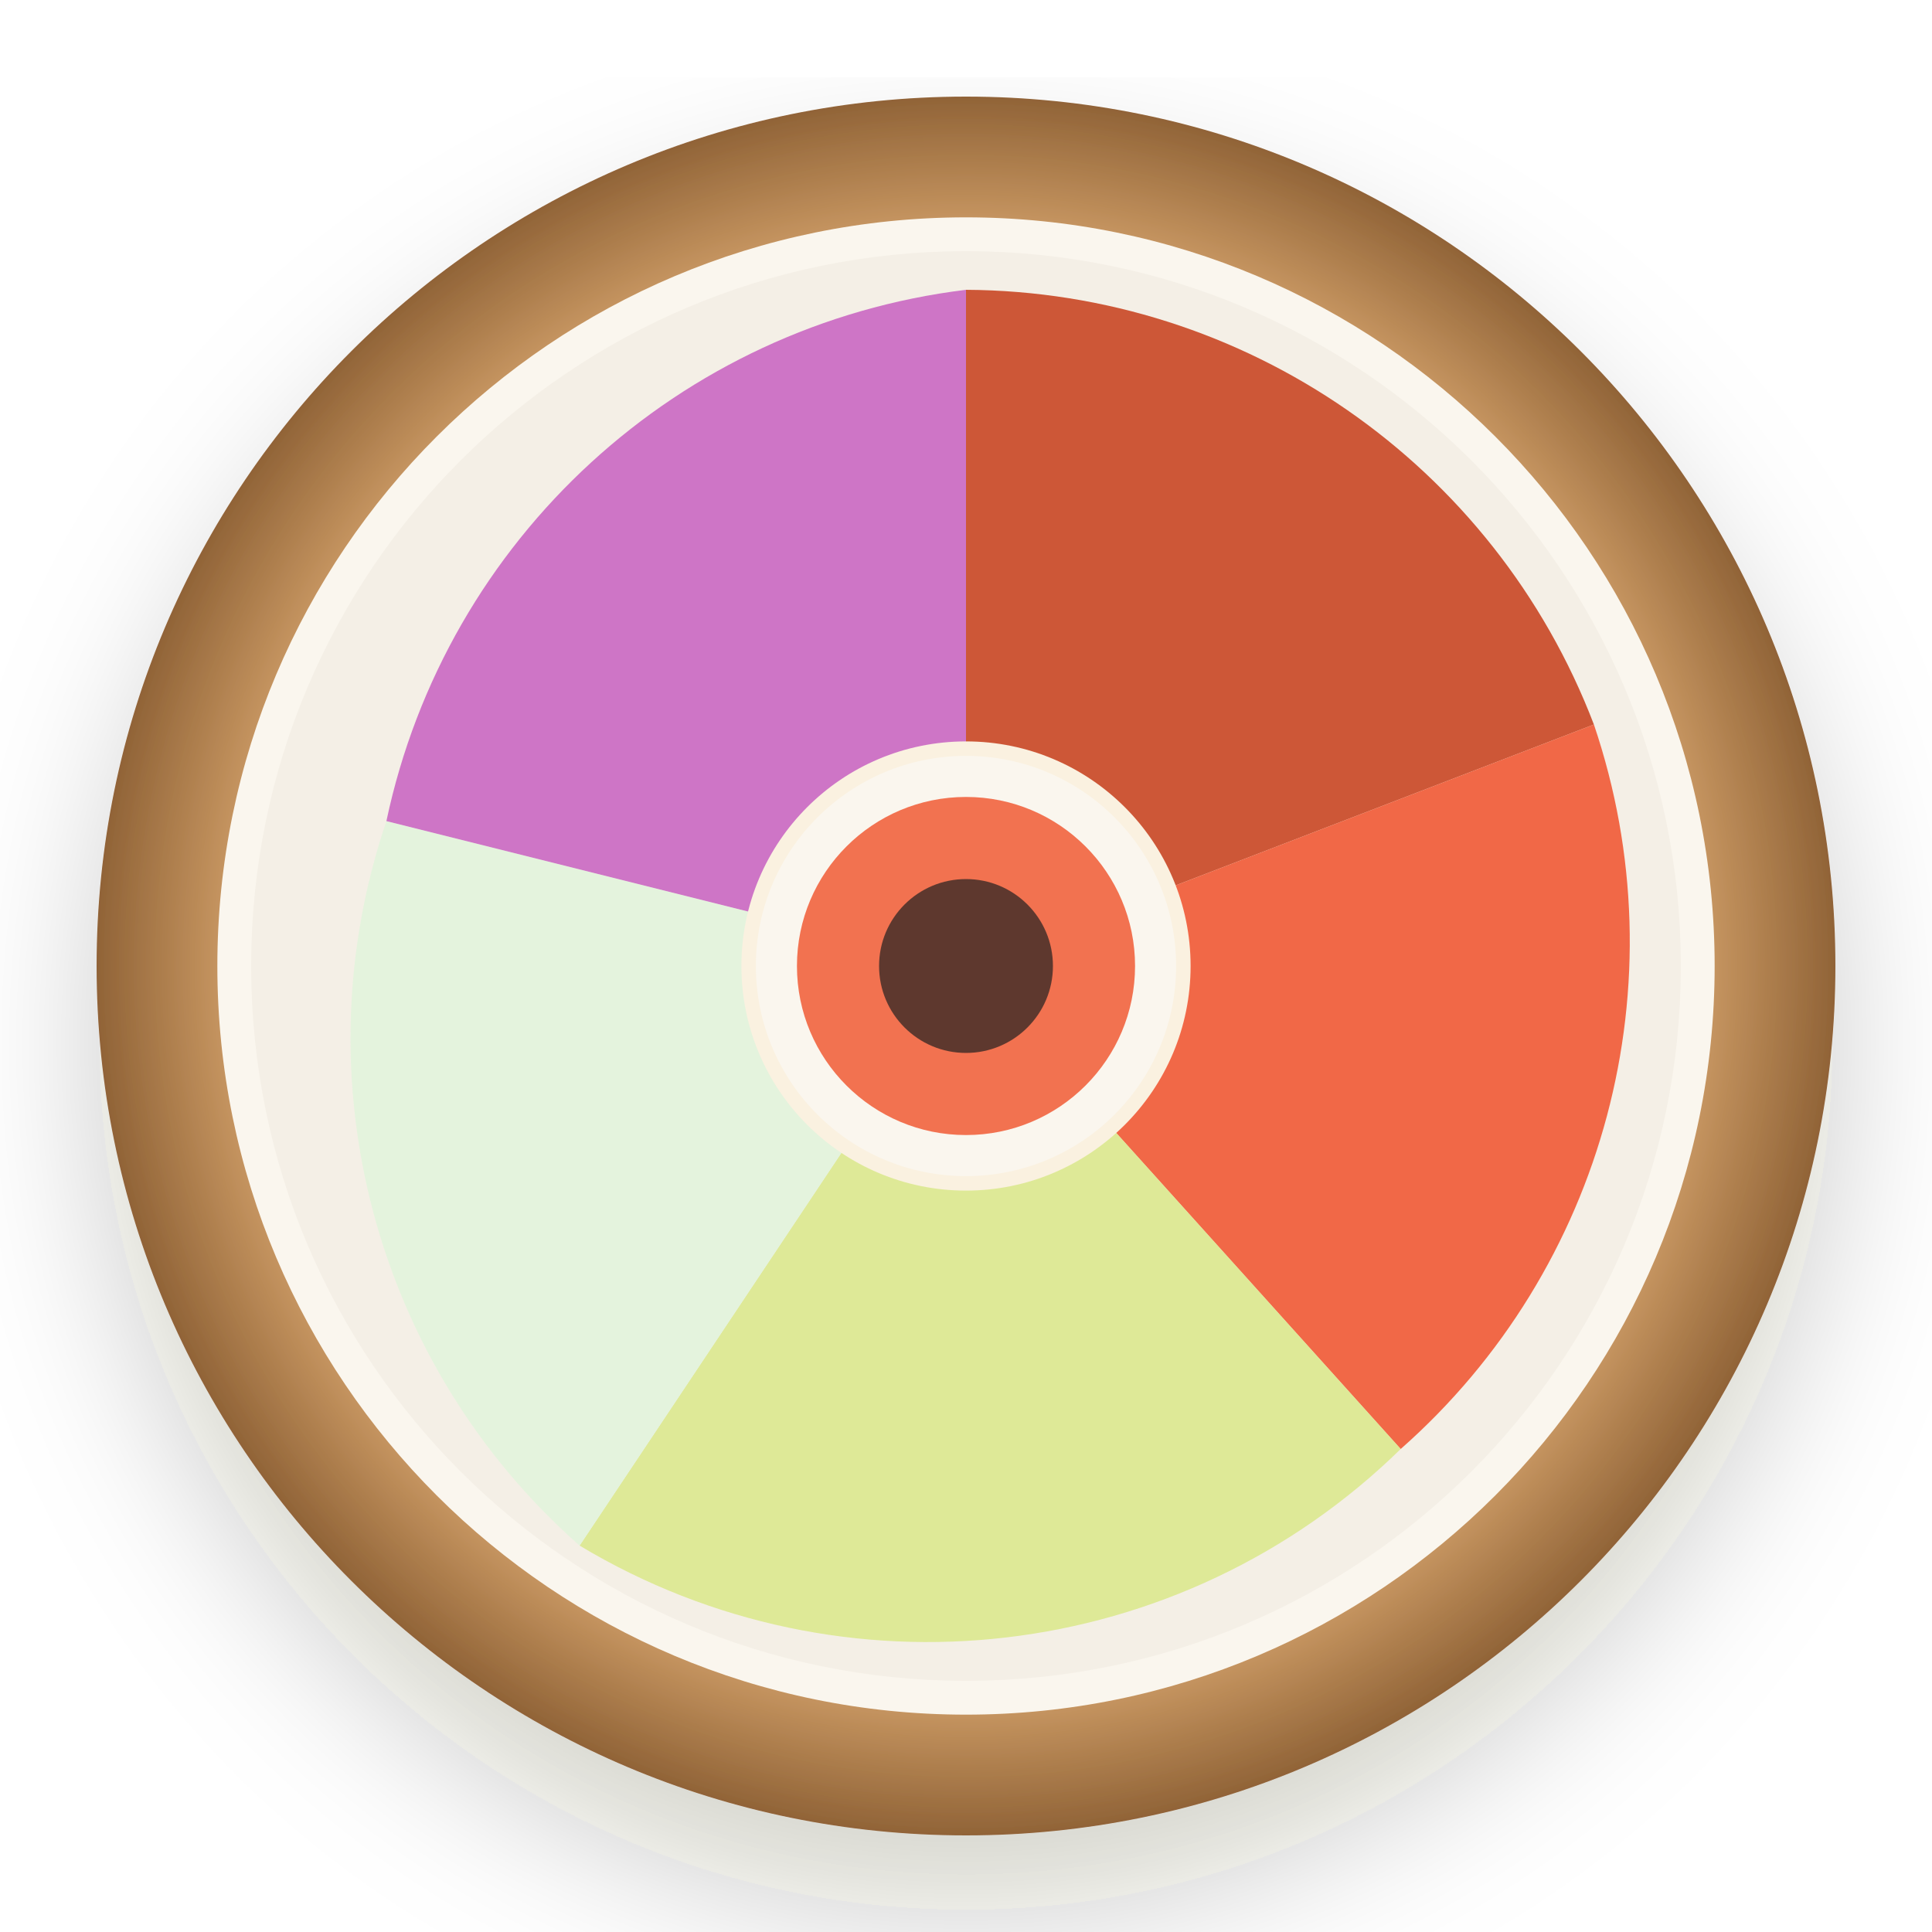
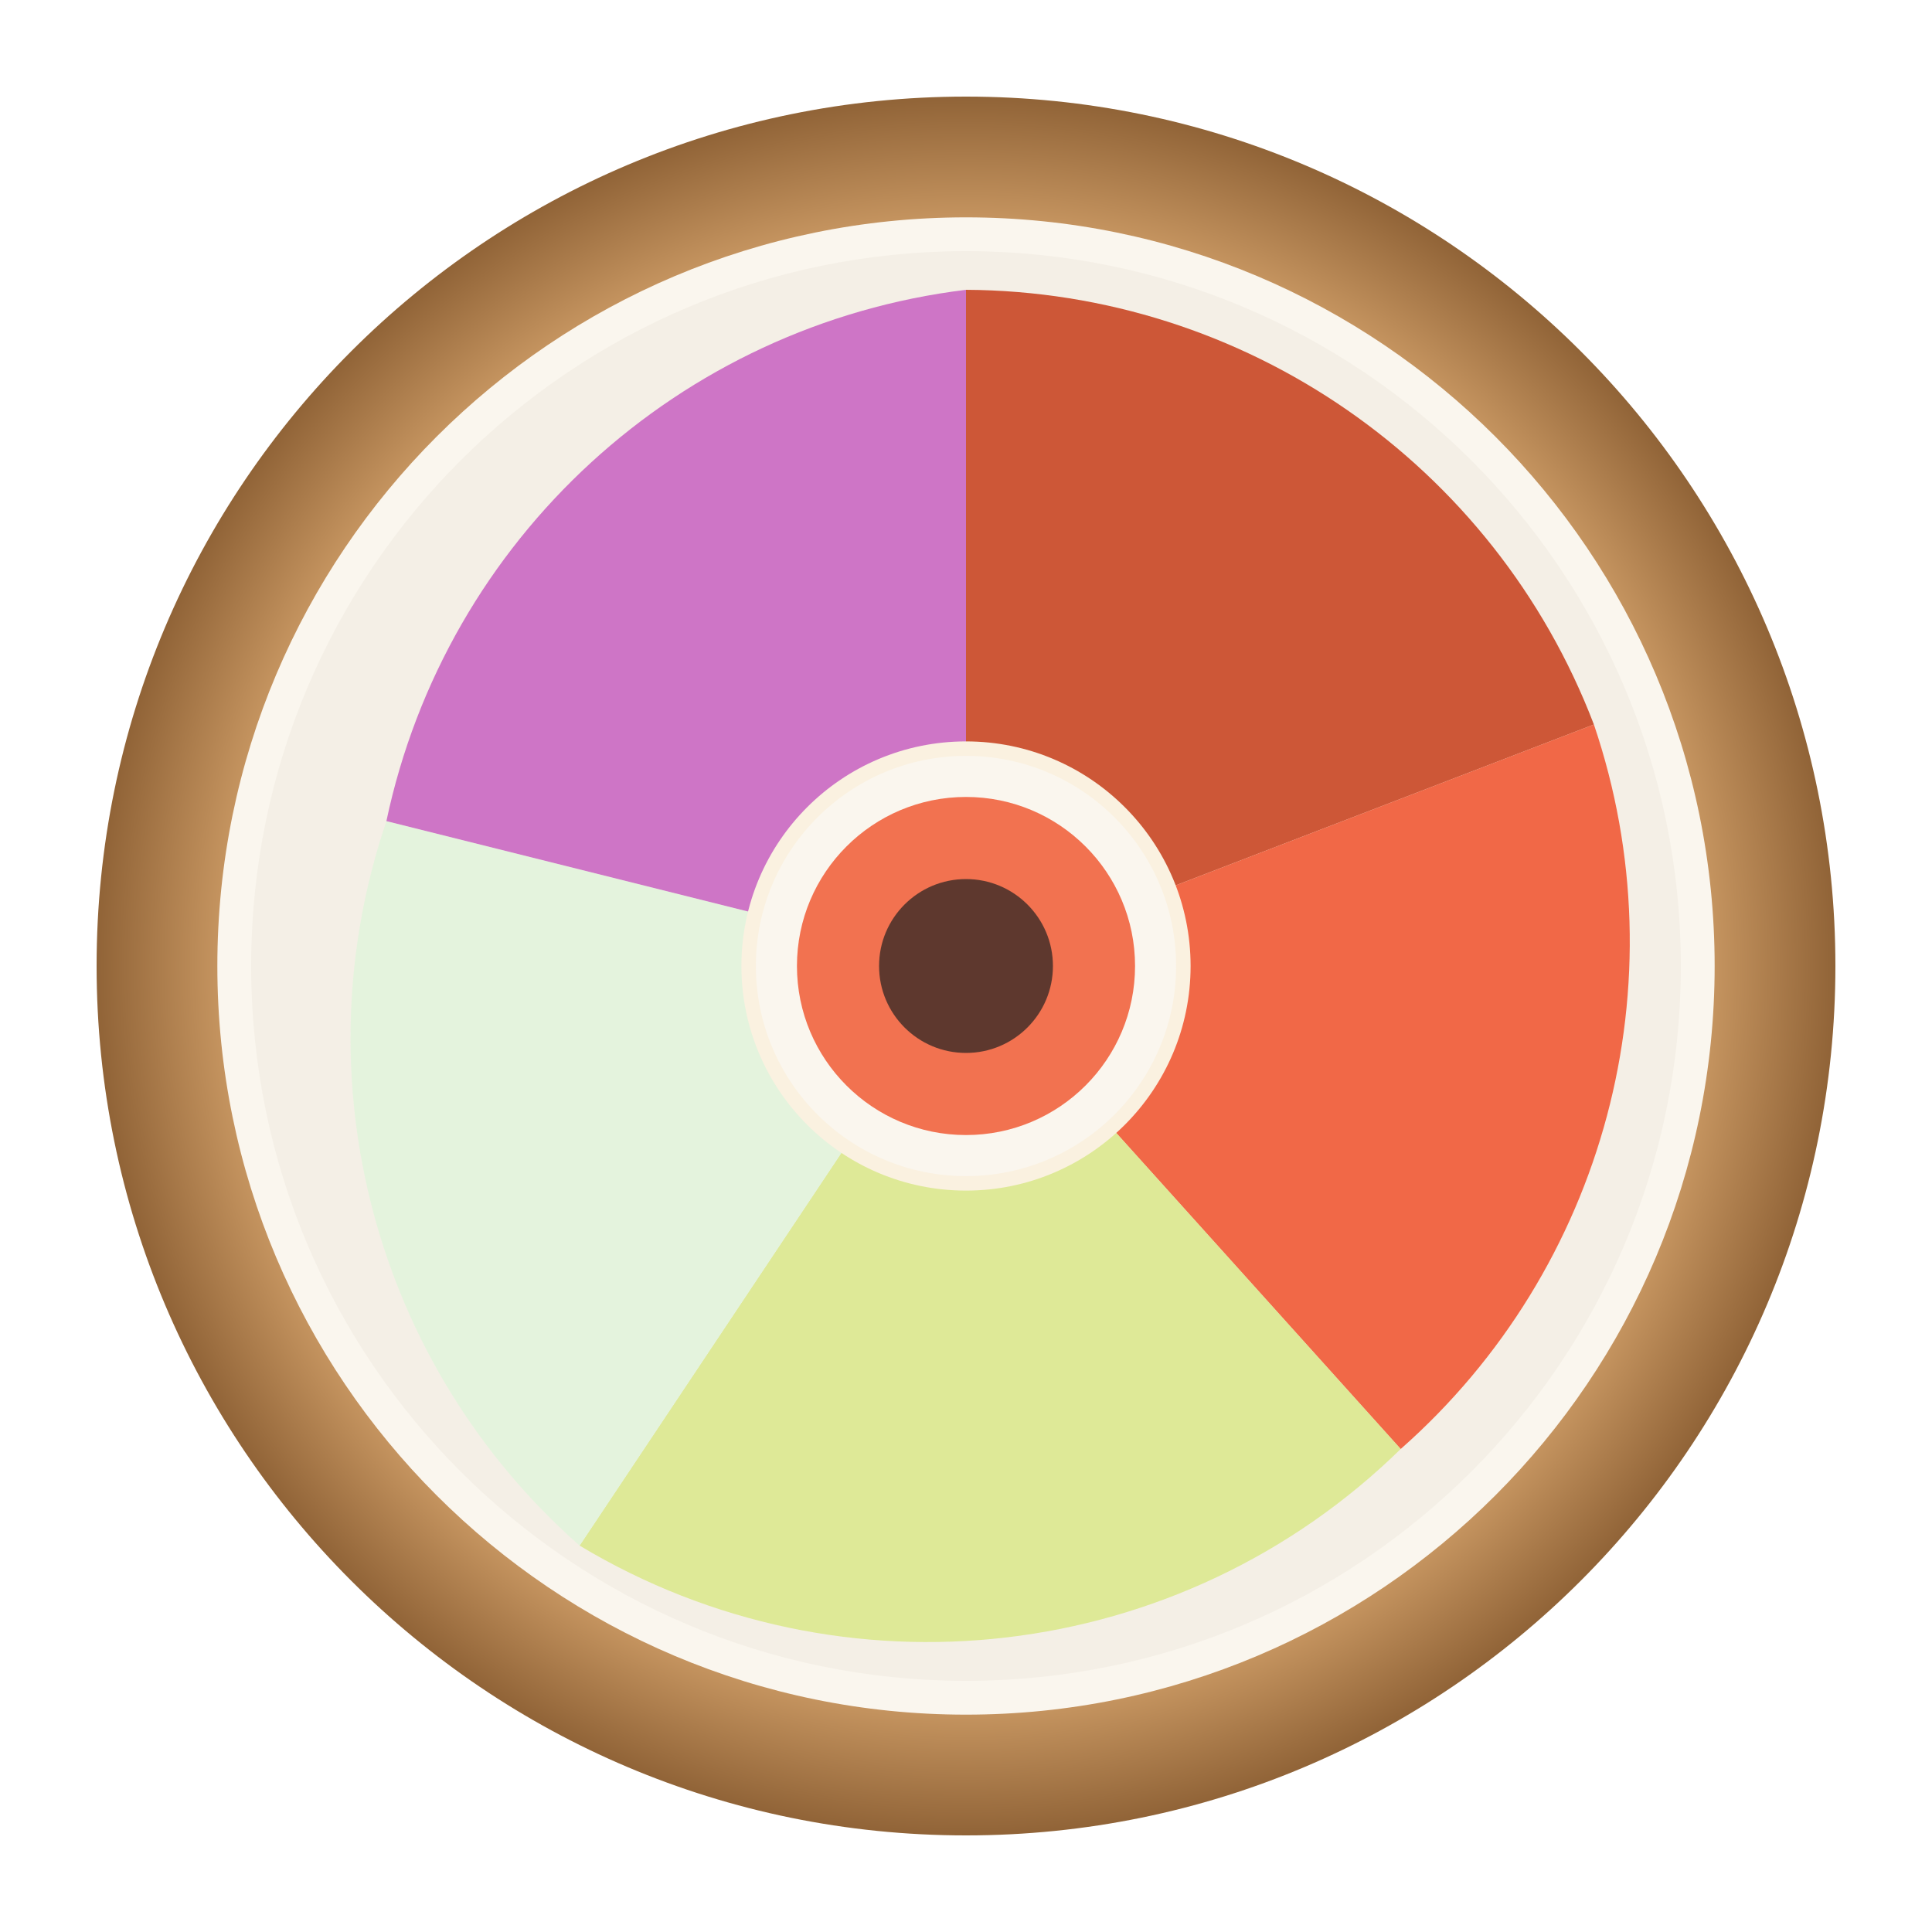
<svg xmlns="http://www.w3.org/2000/svg" viewBox="0 0 400 400" width="400" height="400">
  <defs>
    <radialGradient id="bowlRim" cx="50%" cy="50%" r="50%">
      <stop offset="85%" stop-color="#C79661" />
      <stop offset="100%" stop-color="#8F6236" />
    </radialGradient>
-     <filter id="menuDrop" x="-20%" y="-20%" width="150%" height="150%">
-       <feDropShadow dx="0" dy="16" stdDeviation="16" flood-color="#241E18" flood-opacity="0.2" />
-     </filter>
  </defs>
-   <circle cx="200" cy="200" r="180" fill="url(#bowlRim)" filter="url(#menuDrop)" />
+   <circle cx="200" cy="200" r="180" fill="url(#bowlRim)" />
  <circle cx="200" cy="200" r="155" fill="#FAF6EE" />
  <circle cx="200" cy="200" r="148" fill="#F4EFE6" />
  <path d="M 200 200 L 200 60 A 140 140 0 0 1 330 150 Z" fill="#C94724" opacity="0.9" />
  <path d="M 200 200 L 330 150 A 140 140 0 0 1 290 300 Z" fill="#F15A35" opacity="0.9" />
  <path d="M 200 200 L 290 300 A 140 140 0 0 1 120 320 Z" fill="#DAE889" opacity="0.85" />
  <path d="M 200 200 L 120 320 A 140 140 0 0 1 80 170 Z" fill="#E2F4DC" opacity="0.9" />
  <path d="M 200 200 L 80 170 A 140 140 0 0 1 200 60 Z" fill="#C456BE" opacity="0.8" />
  <circle cx="200" cy="200" r="45" fill="#FAF6EE" stroke="#FAF1E0" stroke-width="3" />
  <circle cx="200" cy="200" r="35" fill="#F15A35" opacity="0.85" />
  <circle cx="200" cy="200" r="18" fill="#202020" opacity="0.7" />
</svg>
